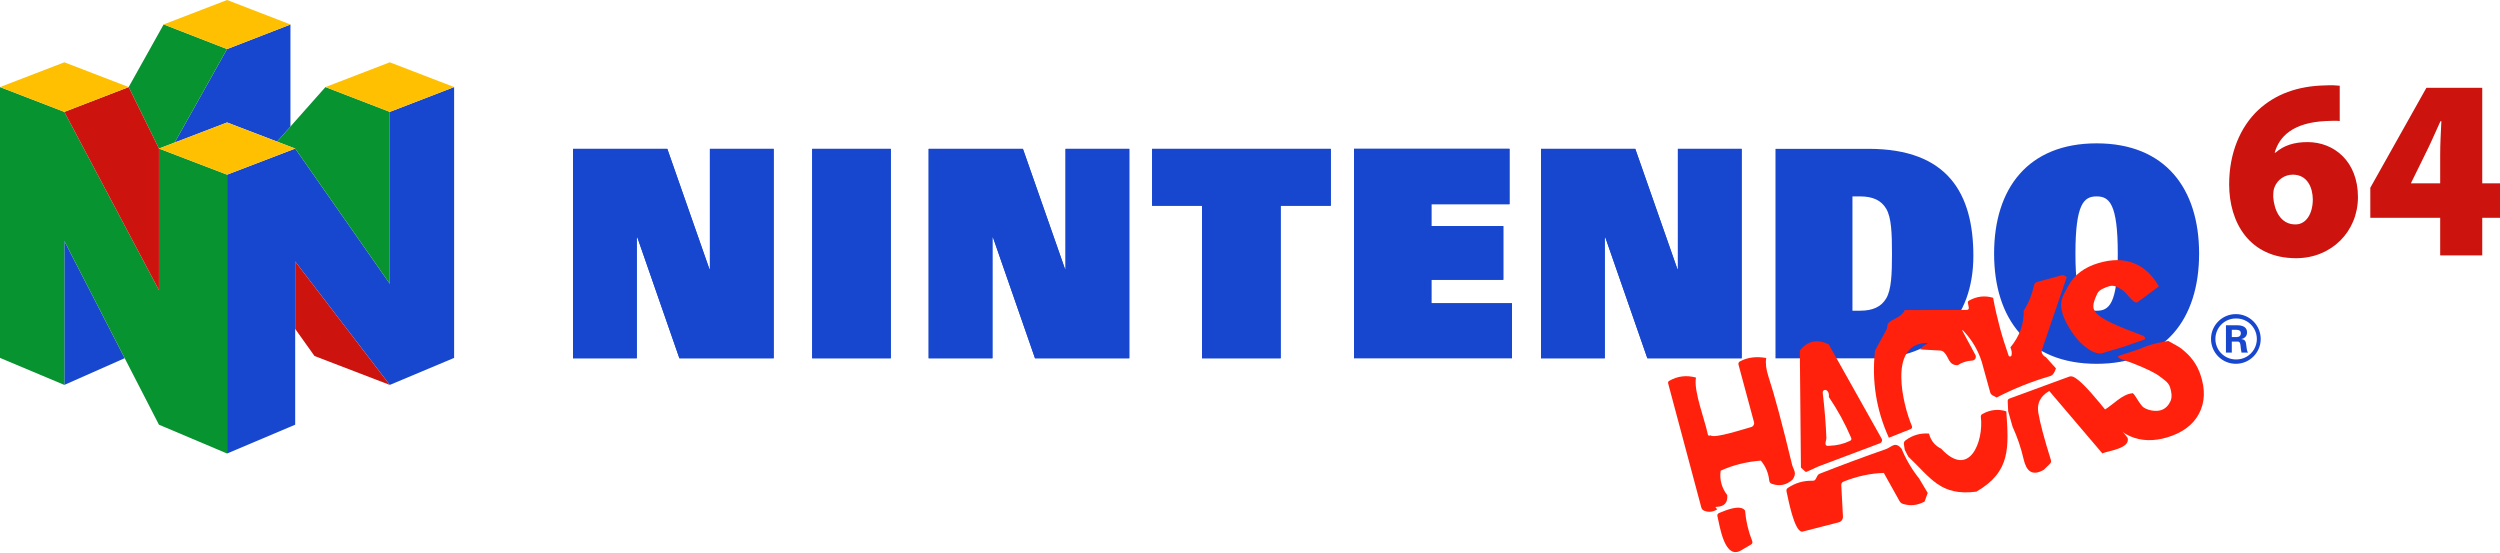
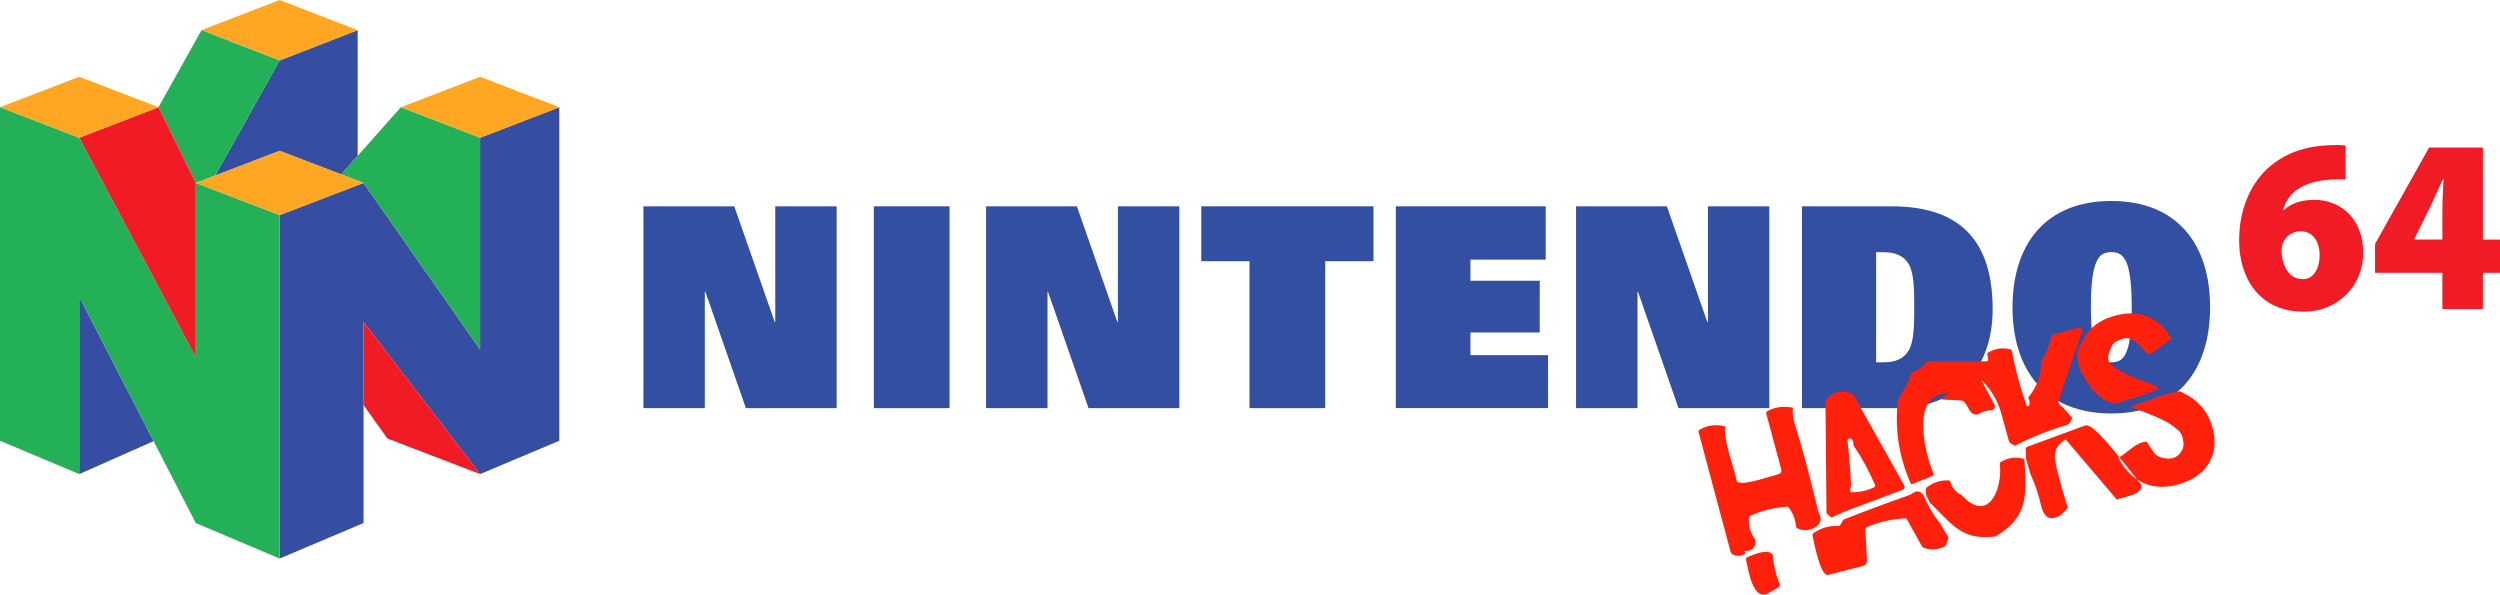
- <svg xmlns="http://www.w3.org/2000/svg" width="566.929" height="125.204" xml:space="preserve" version="1.1" id="svg339">
-   <defs id="defs343" />
-   <path fill="#1747ce" d="m 51.491,11.127 -11.878,21.197 11.878,-4.552 11.338,4.341 3.036,-3.406 V 5.553 Z M 88.391,87.288 66.938,59.29 v 37.017 l -15.447,6.535 V 39.606 L 66.938,33.69 88.391,64.354 V 25.369 l 14.589,-5.627 v 61.419 z m -73.802,0 13.688,-6.061 -13.688,-26.575 z" id="path323" />
-   <path fill="#069330" d="M 29.178,19.742 36.044,33.689 39.613,32.324 51.491,11.127 37.117,5.535 Z M 62.829,32.113 73.807,19.742 88.391,25.369 V 64.354 L 66.938,33.69 Z" id="path325" />
-   <path fill="#069330" d="M 14.589,25.369 0,19.742 v 61.419 l 14.589,6.127 V 54.652 l 21.455,41.655 15.447,6.535 V 39.606 L 36.044,33.689 v 32.103 z" id="path327" />
-   <path fill="#cc130e" d="M 36.044,33.689 V 65.792 L 14.589,25.369 29.178,19.742 Z M 88.391,87.288 66.938,59.29 v 15.296 l 4.383,6.144 z" id="path329" />
-   <path fill="#ffc001" d="M 66.938,33.689 51.491,39.606 36.044,33.689 51.491,27.772 Z m 6.864,-13.947 14.589,-5.613 14.589,5.613 -14.589,5.627 z M 0,19.742 14.589,14.129 29.178,19.742 14.589,25.369 Z M 65.865,5.553 51.491,0 37.117,5.535 51.491,11.127 Z" id="path331" />
-   <path fill="#1747ce" d="m 154.07,81.252 h 21.377 v -47.5 h -14.463 v 27.237 h -0.125 l -9.536,-27.237 h -21.375 v 47.5 h 14.455 V 53.834 h 0.13 z m 80.644,0 h 21.375 v -47.5 h -14.453 v 27.237 h -0.131 l -9.537,-27.237 h -21.373 v 47.5 h 14.461 V 53.834 h 0.125 z m 138.864,0 h 21.379 v -47.5 h -14.459 v 27.237 h -0.129 l -9.536,-27.237 h -21.376 v 47.5 h 14.457 V 53.834 h 0.127 z m -189.399,-47.5 h 17.83 v 47.5 h -17.83 z m 88.412,12.903 h -11.33 V 33.752 h 40.524 V 46.655 H 290.416 V 81.252 H 272.591 Z M 307.05,33.739 h 35.26 v 12.564 h -17.713 v 4.967 h 16.309 v 12.178 h -16.309 v 5.329 h 18.278 V 81.236 H 307.05 Z m 95.58,0.013 h 21.123 c 18.016,0 23.75,10.197 23.75,24.275 0,14.343 -8.848,23.226 -22.684,23.226 H 402.63 Z m 17.453,36.707 h 1.738 c 2.867,0 4.789,-0.879 5.912,-2.787 1.184,-1.975 1.316,-5.572 1.316,-10.172 0,-4.604 -0.135,-8.194 -1.316,-10.172 -1.123,-1.91 -3.045,-2.789 -5.912,-2.789 h -1.738 z m 55.368,-37.953 c 15.521,0 23.244,10.193 23.244,24.995 0,14.806 -7.725,25.002 -23.244,25.002 -15.523,0 -23.246,-10.196 -23.246,-25.002 0,-14.802 7.72,-24.995 23.246,-24.995 z m 0,37.959 c 2.738,0 4.801,-1.346 4.801,-12.965 0,-11.357 -1.939,-12.961 -4.801,-12.961 -2.865,0 -4.801,1.604 -4.801,12.961 0,11.62 2.058,12.965 4.801,12.965 z m 31.574,0.765 a 5.632,5.632 0 0 0 -5.629,5.634 5.635,5.635 0 1 0 11.27,0 5.639,5.639 0 0 0 -5.641,-5.634 z m 0,10.284 a 4.64,4.64 0 0 1 -4.637,-4.649 4.638,4.638 0 0 1 4.637,-4.646 4.649,4.649 0 1 1 0,9.295 z" id="path333" />
-   <path fill="#1747ce" d="m 506.109,79.961 h -1.328 v -6.199 h 2.635 c 1.068,0.019 2.154,0.357 2.154,1.615 0,0.803 -0.52,1.342 -1.287,1.504 v 0.014 c 1.021,0.119 1.021,0.74 1.135,1.603 0.059,0.392 0.105,1.123 0.359,1.465 h -1.469 a 17.57,17.57 0 0 1 -0.232,-1.662 c -0.035,-0.344 -0.117,-0.817 -0.559,-0.836 h -1.408 z m 0,-3.527 h 1.119 c 0.582,-0.008 0.928,-0.305 0.928,-0.85 0,-0.547 -0.346,-0.781 -0.928,-0.789 h -1.119 z M 154.07,81.252 h 21.377 v -47.5 h -14.463 v 27.237 h -0.125 l -9.536,-27.237 h -21.375 v 47.5 h 14.455 V 53.834 h 0.13 z m 80.644,0 h 21.375 v -47.5 h -14.453 v 27.237 h -0.131 l -9.537,-27.237 h -21.373 v 47.5 h 14.461 V 53.834 h 0.125 z m 138.864,0 h 21.379 v -47.5 h -14.459 v 27.237 h -0.129 l -9.536,-27.237 h -21.376 v 47.5 h 14.457 V 53.834 h 0.127 z m -189.399,-47.5 h 17.83 v 47.5 h -17.83 z m 88.412,12.903 h -11.33 V 33.752 h 40.524 V 46.655 H 290.416 V 81.252 H 272.591 Z M 307.05,33.739 h 35.26 v 12.564 h -17.713 v 4.967 h 16.309 v 12.178 h -16.309 v 5.329 h 18.278 V 81.236 H 307.05 Z" id="path335" />
-   <path fill="#cc130e" d="m 530.583,27.436 c -0.949,-0.083 -1.871,-0.044 -3.158,0.014 -7.521,0.348 -10.563,3.553 -11.594,7.174 h 0.182 c 1.873,-1.637 4.188,-2.401 7.289,-2.401 5.965,0 11.414,4.338 11.414,12.476 0,7.787 -5.986,13.852 -14.02,13.852 -10.584,0 -15.188,-8.083 -15.188,-16.75 0,-7.041 2.498,-13.004 6.598,-16.85 3.902,-3.615 8.934,-5.441 15.092,-5.582 1.631,-0.094 2.6,0 3.385,0.071 z m -10.021,23.456 c 2.439,0 3.918,-2.491 3.918,-5.673 -0.02,-2.686 -1.25,-5.613 -4.52,-5.613 a 4.427,4.427 0 0 0 -4.143,2.795 c -0.229,0.469 -0.314,1.137 -0.314,2.27 0.209,3.035 1.672,6.222 4.998,6.222 z m 32.803,7.019 v -8.524 h -15.846 v -6.811 l 12.723,-22.671 h 12.66 v 21.673 h 4.027 v 7.809 h -4.027 v 8.524 z m 0,-16.333 v -6.531 c 0,-2.414 0.145,-4.922 0.268,-7.565 h -0.207 c -1.178,2.565 -2.203,5.007 -3.543,7.657 l -3.113,6.326 -0.033,0.115 z" id="path337" />
-   <g fill="#ff210b" id="g482" transform="translate(93.94007,-13.71863)">
-     <path d="m 374.75,76.54 -5.63,16.48 q -0.17,0.48 0.07,0.93 0.27,0.51 0.81,0.76 l 2.29,2.54 q -0.47,1.51 -1.29,1.75 -6.27,1.82 -12.16,4.86 l -0.89,-0.47 q -0.45,-0.24 -0.58,-0.73 l -1.91,-6.91 q -1.24,-3.88 -4.03,-6.87 -0.66,-0.72 -0.2,0.14 l 2.79,5.19 a 0.86,0.86 0 0 1 -0.71,1.27 q -1.84,0.1 -3.31,1.06 c -2.1,0.01 -1.93,-1.82 -3.09,-2.94 q -0.37,-0.36 -0.88,-0.39 l -4.53,-0.25 q 0.48,-0.73 1.31,-1.13 0.79,-0.37 -0.08,-0.33 c -8.46,0.37 -5.18,13.95 -3.13,18.77 q 0.24,0.55 -0.32,0.78 l -4.88,1.93 q -4.29,-9.44 -3.14,-19.76 l 2.56,-4.68 q 0.24,-0.44 0.25,-0.94 c 0.03,-1.47 3.04,-1.5 3.93,-3.56 L 352,84 q 0.64,0 0.51,-0.62 l -0.18,-0.96 q -0.07,-0.35 0.23,-0.52 2.65,-1.5 5.48,-0.65 1.22,6.65 3.51,13.09 a 0.35,0.35 0 0 0 0.67,-0.05 q 0.17,-0.86 -0.26,-1.79 3.13,-3.8 3.02,-8.33 1.67,-2.63 2.33,-5.74 0.13,-0.62 0.75,-0.79 l 5.45,-1.48 q 0.46,-0.12 0.85,0.14 z" id="path468" />
-     <path d="m 320.75,91.79 12.01,21.4 a 0.74,0.73 65.1 0 1 -0.38,1.05 l -13.88,5.22 -2.75,1.25 q -0.12,0 -0.25,0 l -1.04,-0.96 -0.25,-26.5 q 2.54,-3.34 6.54,-1.46 z m 0.3,23.01 q 2.39,-0.08 4.52,-1.1 0.48,-0.22 0.27,-0.71 -2.07,-4.86 -5.05,-9.24 0.13,-1.09 -0.51,-1.52 a 0.57,0.57 0 0 0 -0.88,0.54 q 0.65,5.54 0.83,10.23 c 0.03,0.74 -0.85,2.07 0.82,1.8 z" id="path470" />
-     <path d="m 306.59,94.9 q -0.31,1.73 0.52,4.27 2.06,6.29 5.32,19.84 c 0.32,1.32 1.25,1.94 0.11,3.49 q -2.08,1.85 -4.67,0.94 -0.54,-0.19 -0.6,-0.76 -0.27,-2.56 -1.9,-4.51 -4.92,0.38 -9.12,2.29 -0.4,3.08 1.5,5.54 0.21,2.57 -2.39,2.65 -0.45,0.01 -0.12,0.31 l 0.26,0.25 q -1.48,0.95 -3.01,0.31 -0.49,-0.21 -0.62,-0.72 l -7.52,-28.13 q -0.1,-0.39 0.25,-0.59 2.82,-1.63 6.06,-0.74 c -0.59,3.01 2.02,9.59 2.69,12.9 q 0.05,0.29 0.35,0.26 0.17,-0.01 0.3,-0.04 c 0.87,0.76 7.87,-1.55 9.19,-1.9 a 0.9,0.9 0 0 0 0.63,-1.1 l -3.51,-13.02 q -0.14,-0.52 0.34,-0.78 2.55,-1.36 5.94,-0.76 z" id="path472" />
-     <path d="m 388.54,113 c 0.69,2.43 -4.38,2.93 -5.73,3.53 l -12.04,-14.15 q -2.99,1.74 -2.49,4.86 0.57,3.46 2.86,10.79 0.16,0.5 -0.21,0.86 l -1.39,1.36 c -2.73,1.57 -3.98,0.21 -4.59,-2.43 q -0.87,-3.79 -2.49,-7.32 l -1,-3.5 -0.11,-2.28 q -0.03,-0.46 0.4,-0.62 l 13.47,-4.95 q 0.48,-0.18 0.96,0.01 c 2.59,1.02 9.11,9.86 12.36,13.84 z" id="path474" />
-     <path d="m 361.04,107 c 0.53,8.19 1.05,13.66 -6.79,18.21 -8.13,1.05 -10.29,-3.05 -15.46,-7.96 l -0.79,-1.54 -0.19,-1.25 q -0.08,-0.55 0.37,-0.88 2.37,-1.77 5.32,-1.54 0.63,2.41 2.75,3.42 c 6.47,6.99 9.68,-1.77 9.01,-7.15 q -0.06,-0.48 0.36,-0.71 2.65,-1.48 5.42,-0.6 z" id="path476" />
-     <path d="m 337.29,115.5 q 1.5,3.63 3.96,6.71 l 1.96,3.29 -0.71,1.96 q -2.4,1.3 -4.9,0.53 -0.51,-0.16 -0.77,-0.62 l -3.58,-6.41 q -4.61,0.16 -9.1,1.96 -0.57,0.22 -0.54,0.83 l 0.38,7.1 a 1.3,1.29 81.5 0 1 -0.97,1.32 l -8.27,2.12 c -1.82,0.03 -3.19,-7.54 -3.56,-9.15 q -0.11,-0.49 0.3,-0.77 2.55,-1.72 5.62,-1.63 0.49,0.02 0.72,-0.42 l 0.36,-0.7 q 0.19,-0.35 0.56,-0.49 7.46,-2.93 15.03,-5.58 c 1.23,-0.43 2.06,-1.86 3.51,-0.05 z" id="path478" />
-     <path d="m 301.79,129.5 q 0.29,3.56 1.61,6.88 0.22,0.54 -0.29,0.84 l -2.11,1.24 c -3.86,2.44 -4.94,-5.46 -5.47,-7.65 q -0.13,-0.55 0.4,-0.77 c 1.43,-0.58 4.79,-2.04 5.86,-0.54 z" id="path480" />
-     <path d="m 377.572,183.715 c -0.67,0.128 -3.926,0.814 -6.368,2.192 l -4.526,1.829 c -0.13,0.052 -0.38,0.167 -0.363,0.298 0.058,0.458 2.224,0.967 3.462,1.424 3.077,1.138 5.123,2.092 6.137,2.861 1.03,0.763 2.065,1.364 2.475,2.489 0.434,1.193 0.632,2.474 0.252,3.442 -0.364,0.962 -1.058,1.887 -2.08,2.259 -1.159,0.422 -2.763,0.201 -3.842,-0.429 -1.085,-0.647 -2.509,-3.861 -2.846,-3.363 -2.257,0.339 -4.12,2.889 -6.18,4.334 1.584,2.974 3.64,4.994 6.17,6.061 2.541,1.043 5.32,1.016 8.336,-0.082 3.425,-1.247 5.762,-3.255 7.012,-6.025 1.26,-2.794 1.252,-5.945 -0.025,-9.455 -0.781,-2.147 -2,-3.932 -3.656,-5.355 -1.208,-1.053 -1.384,-1.119 -3.392,-2.181 z" style="font-size:55.707px;line-height:0;font-family:'Geometr706 BlkCn BT';-inkscape-font-specification:'Geometr706 BlkCn BT';text-align:center;text-anchor:middle;fill:#ff210b;fill-opacity:1;stroke-width:1.161" id="path19" transform="matrix(0.9991215,0.04133322,-0.03985127,0.9370788,27.84818,-96.71823)" />
-     <path d="m 480.096,58.988 c -1.335,0.002 -2.757,0.229 -4.269,0.682 -3.161,0.948 -5.41,2.636 -6.744,5.063 -1.317,2.422 -2.267,3.69 -1.257,6.7 0.695,2.073 2.723,5.29 4.487,6.753 0.923,0.759 2.615,2.15 4.245,1.951 l 4.987,-1.486 4.782,-1.673 c 0.411,-0.277 -0.118,-0.749 -0.362,-0.85 -0.565,-0.211 -1.372,-0.521 -2.422,-0.931 -4.342,-1.667 -8.123,-3.284 -8.741,-5.126 -0.353,-1.053 0.432,-2.73 0.839,-3.558 0.424,-0.833 1.709,-1.319 2.728,-1.625 1.088,-0.326 2.074,0.331 3,0.94 0.944,0.604 2.317,3.003 3.291,2.751 l 4.909,-3.634 c -1.496,-2.647 -3.408,-4.409 -5.737,-5.286 -1.158,-0.449 -2.404,-0.674 -3.739,-0.672 z" style="font-size:55.707px;line-height:0;font-family:'Geometr706 BlkCn BT';-inkscape-font-specification:'Geometr706 BlkCn BT';text-align:center;text-anchor:middle;fill:#ff210b;fill-opacity:1;stroke-width:1.132" id="path18" transform="translate(-93.94007,13.71863)" />
+ <svg xmlns="http://www.w3.org/2000/svg" width="1016mm" height="241.665mm" viewBox="0 0 1016 241.665" version="1.1" id="svg1">
+   <defs id="defs1" />
+   <g id="g13" transform="scale(0.2645833)">
+     <path class="st1" d="m 3537.4,428.8 c 16,0 25.6,-16.2 25.6,-37 -0.1,-17.6 -8.1,-36.6 -29.5,-36.6 -13,0 -23.2,8.2 -27,18.2 -1.5,3.1 -2,7.5 -2,14.8 1.4,19.8 10.9,40.6 32.6,40.6 h 0.3 m 65.4,-153.1 c -6.2,-0.4 -12.2,-0.3 -20.6,0.1 -49.1,2.3 -68.9,23.2 -75.6,46.8 h 1.2 c 12.2,-10.7 27.3,-15.6 47.6,-15.6 38.9,0 74.5,28.2 74.5,81.3 0,50.8 -39.1,90.4 -91.4,90.4 -69.1,0 -99.2,-52.7 -99.2,-109.3 0,-46 16.3,-84.9 43,-110 25.5,-23.6 58.3,-35.5 98.5,-36.4 10.7,-0.6 17,0 22.1,0.5 v 52.2 z" id="path7" style="fill:#f01b25" />
+     <path class="st1" d="m 3751.5,368 v -42.7 c 0,-15.7 0.9,-32.1 1.7,-49.4 h -1.3 c -7.8,16.8 -14.5,32.7 -23.1,49.9 l -20.4,41.3 -0.3,0.8 h 43.4 m 0,106.7 V 419 h -103.4 v -44.4 l 83,-148 h 82.6 V 368 h 26.3 v 51 h -26.3 v 55.6 z" id="path8" style="fill:#f01b25" />
+   </g>
+   <g id="g14" transform="scale(0.2645833)">
+     <polyline class="st0" points="1145.7,626.9 1285.1,626.9 1285.1,316.9 1190.8,316.9 1190.8,494.7 1190,494.7 1127.8,316.9      988.3,316.9 988.3,626.9 1082.6,626.9 1082.6,448 1083.4,448 1145.7,626.9    " id="polyline1" style="fill:#334fa2" />
+     <polyline class="st0" points="1672,626.9 1811.5,626.9 1811.5,316.9 1717.1,316.9 1717.1,494.7 1716.3,494.7 1654.1,316.9      1514.6,316.9 1514.6,626.9 1609,626.9 1609,448 1609.7,448 1672,626.9    " id="polyline2" style="fill:#334fa2" />
+     <polyline class="st0" points="2578.2,626.9 2717.7,626.9 2717.7,316.9 2623.4,316.9 2623.4,494.7 2622.5,494.7 2560.3,316.9      2420.8,316.9 2420.8,626.9 2515.2,626.9 2515.2,448 2515.9,448 2578.2,626.9    " id="polyline3" style="fill:#334fa2" />
+     <rect x="1342.2" y="316.9" class="st0" width="116.3" height="310" id="rect3" style="fill:#334fa2" />
+     <polyline class="st0" points="1919.2,401.2 1845.2,401.2 1845.2,316.9 2109.7,316.9 2109.7,401.2 2035.5,401.2 2035.5,626.9      1919.2,626.9 1919.2,401.2    " id="polyline4" style="fill:#334fa2" />
+     <path class="st0" d="m 2881.7,556.5 h 11.4 c 18.7,0 31.3,-5.7 38.6,-18.2 7.8,-12.9 8.6,-36.3 8.6,-66.3 0,-30.1 -0.8,-53.5 -8.6,-66.4 -7.3,-12.4 -19.8,-18.2 -38.6,-18.2 h -11.4 V 556.5 M 2767.8,316.9 h 137.9 c 117.6,0 155,66.5 155,158.4 0,93.6 -57.8,151.6 -148.1,151.6 h -144.8 z" id="path5" style="fill:#334fa2" />
+     <path class="st0" d="m 3243,556.5 c 17.9,0 31.3,-8.8 31.3,-84.6 0,-74.1 -12.6,-84.6 -31.3,-84.6 -18.7,0 -31.4,10.5 -31.4,84.6 0.1,75.9 13.6,84.6 31.4,84.6 m 0,-247.8 c 101.3,0 151.7,66.5 151.7,163.2 0,96.6 -50.4,163.2 -151.7,163.2 -101.3,0 -151.8,-66.5 -151.8,-163.2 0.1,-96.6 50.6,-163.2 151.8,-163.2 z" id="path6" style="fill:#334fa2" />
+     <polyline class="st0" points="2144,316.9 2374.2,316.9 2374.2,398.8 2258.6,398.8 2258.6,431.2 2365,431.2 2365,510.7      2258.6,510.7 2258.6,545.5 2377.8,545.5 2377.8,626.8 2144,626.8 2144,316.9    " id="polyline9" style="fill:#334fa2" />
+   </g>
+   <g id="g22" transform="scale(0.2645833)">
+     <g id="layer2_57_">
+       <g id="polygon3542_57_">
+         <polygon class="st2" points="429.5,92.8 330.5,269.6 429.5,231.7 524.1,267.9 549.4,239.5 549.4,46.3 " id="polygon11" style="fill:#354ea2" />
+       </g>
+       <g id="polygon3558_57_">
+         <polygon class="st2" points="558.4,803.4 429.5,857.9 429.5,330.4 558.4,281 737.4,536.8 737.4,211.6 859.1,164.7 859.1,677 737.4,728.2 558.4,494.6 " id="polygon12" style="fill:#354ea2" />
+       </g>
+       <g id="polygon3560_57_">
+         <polygon class="st2" points="121.7,728.2 235.9,677.6 121.7,455.9 " id="polygon13" style="fill:#354ea2" />
+       </g>
+     </g>
+     <g id="layer3_57_">
+       <g id="polygon3538_57_">
+         <polygon class="st3" points="330.5,269.6 429.5,92.8 309.6,46.2 243.4,164.7 300.7,281 " id="polygon14" style="fill:#23b057" />
+       </g>
+       <g id="polygon3540_57_">
+         <polygon class="st3" points="737.4,211.6 737.4,536.8 558.4,281 524.1,267.9 615.7,164.7 " id="polygon15" style="fill:#23b057" />
+       </g>
+       <g id="polygon3552_57_">
+         <polygon class="st3" points="0,677 121.7,728.2 121.7,455.9 300.7,803.4 429.5,857.9 429.5,330.4 300.7,281 300.7,548.8 121.7,211.6 0,164.7 " id="polygon16" style="fill:#23b057" />
+       </g>
+     </g>
+     <g id="layer4_57_">
+       <g id="polygon3554_57_">
+         <polygon class="st1" points="300.7,281 300.7,548.8 121.7,211.6 243.4,164.7 " id="polygon17" style="fill:#f01b25" />
+       </g>
+       <g id="polygon3556_57_">
+         <polygon class="st1" points="737.4,728.2 558.4,494.6 558.4,622.2 595,673.5 " id="polygon18" style="fill:#f01b25" />
+       </g>
+     </g>
+     <g id="layer5_57_">
+       <g id="polygon3544_57_">
+         <polygon class="st4" points="558.4,281 429.5,330.4 300.7,281 429.5,231.7 " id="polygon19" style="fill:#ffa623" />
+       </g>
+       <g id="polygon3546_57_">
+         <polygon class="st4" points="615.7,164.7 737.4,117.9 859.1,164.7 737.4,211.6 " id="polygon20" style="fill:#ffa623" />
+       </g>
+       <g id="polygon3548_57_">
+         <polygon class="st4" points="0,164.7 121.7,117.9 243.4,164.7 121.7,211.6 " id="polygon21" style="fill:#ffa623" />
+       </g>
+       <g id="polygon3550_57_">
+         <polygon class="st4" points="549.4,46.3 429.5,0 309.6,46.2 429.5,92.8 " id="polygon22" style="fill:#ffa623" />
+       </g>
+     </g>
+   </g>
+   <g id="g1" transform="matrix(6.524576,0,0,6.524576,63.15843,-2284.256)">
+     <path id="path18" style="font-size:55.707px;line-height:0;font-family:'Geometr706 BlkCn BT';-inkscape-font-specification:'Geometr706 BlkCn BT';text-align:center;text-anchor:middle;fill:#ff210b;fill-opacity:1;stroke-width:0.299" d="m 123.057,369.62 c -0.353,5.1e-4 -0.73,0.06 -1.129,0.18 -0.836,0.251 -1.431,0.697 -1.784,1.34 -0.348,0.641 -0.6,0.976 -0.333,1.773 0.184,0.548 0.72,1.4 1.187,1.787 0.244,0.201 0.692,0.569 1.123,0.516 l 1.32,-0.393 1.265,-0.443 c 0.109,-0.073 -0.031,-0.198 -0.096,-0.225 -0.149,-0.056 -0.363,-0.138 -0.641,-0.246 -1.149,-0.441 -2.149,-0.869 -2.313,-1.356 -0.093,-0.279 0.114,-0.722 0.222,-0.941 0.112,-0.22 0.452,-0.349 0.722,-0.43 0.288,-0.086 0.549,0.088 0.794,0.249 0.25,0.16 0.613,0.795 0.871,0.728 l 1.299,-0.961 c -0.396,-0.7 -0.902,-1.166 -1.518,-1.399 -0.306,-0.119 -0.636,-0.178 -0.989,-0.178 z m 3.072,4.852 c -0.178,0.025 -1.047,0.159 -1.707,0.474 l -1.279,0.425 c -0.202,0.118 0.493,0.294 0.864,0.44 0.801,0.316 1.332,0.575 1.592,0.777 0.264,0.201 0.532,0.361 0.628,0.644 0.102,0.3 0.141,0.62 0.03,0.856 -0.106,0.235 -0.299,0.456 -0.574,0.537 -0.311,0.092 -0.733,0.02 -1.011,-0.148 -0.28,-0.172 -0.622,-0.985 -0.717,-0.865 -0.6,0.059 -1.12,0.671 -1.679,1.007 0.387,0.755 0.909,1.278 1.567,1.57 0.661,0.287 1.396,0.31 2.204,0.071 0.919,-0.272 1.558,-0.744 1.917,-1.417 0.363,-0.679 0.394,-1.46 0.093,-2.345 -0.184,-0.541 -0.487,-0.997 -0.91,-1.368 -0.308,-0.274 -0.354,-0.293 -0.874,-0.578 z m -25.394,10.175 q 0.077,0.942 0.426,1.82 0.058,0.143 -0.077,0.222 l -0.558,0.328 c -1.021,0.646 -1.307,-1.445 -1.447,-2.024 q -0.034,-0.146 0.106,-0.204 c 0.378,-0.153 1.267,-0.54 1.55,-0.143 z m 9.393,-3.704 q 0.397,0.96 1.048,1.775 l 0.519,0.87 -0.188,0.519 q -0.635,0.344 -1.296,0.14 -0.135,-0.042 -0.204,-0.164 l -0.947,-1.696 q -1.22,0.042 -2.408,0.519 -0.151,0.058 -0.143,0.22 l 0.101,1.879 a 0.344,0.341 81.5 0 1 -0.257,0.349 l -2.188,0.561 c -0.482,0.008 -0.844,-1.995 -0.942,-2.421 q -0.029,-0.13 0.079,-0.204 0.675,-0.455 1.487,-0.431 0.13,0.005 0.191,-0.111 l 0.095,-0.185 q 0.05,-0.093 0.148,-0.13 1.974,-0.775 3.977,-1.476 c 0.325,-0.114 0.545,-0.492 0.929,-0.013 z m 6.284,-2.249 c 0.14,2.167 0.278,3.614 -1.797,4.818 -2.151,0.278 -2.723,-0.807 -4.09,-2.106 l -0.209,-0.407 -0.05,-0.331 q -0.021,-0.146 0.098,-0.233 0.627,-0.468 1.408,-0.407 0.167,0.638 0.728,0.905 c 1.712,1.849 2.561,-0.468 2.384,-1.892 q -0.016,-0.127 0.095,-0.188 0.701,-0.392 1.434,-0.159 z m 7.276,1.587 c 0.183,0.643 -1.159,0.775 -1.516,0.934 l -3.186,-3.744 q -0.791,0.46 -0.659,1.286 0.151,0.915 0.757,2.855 0.042,0.132 -0.056,0.228 l -0.368,0.36 c -0.722,0.415 -1.053,0.056 -1.214,-0.643 q -0.23,-1.003 -0.659,-1.937 l -0.265,-0.926 -0.029,-0.603 q -0.008,-0.122 0.106,-0.164 l 3.564,-1.31 q 0.127,-0.048 0.254,0.003 c 0.685,0.27 2.41,2.609 3.27,3.662 z m -21.683,-4.789 q -0.082,0.458 0.138,1.13 0.545,1.664 1.408,5.249 c 0.085,0.349 0.331,0.513 0.029,0.923 q -0.55,0.489 -1.236,0.249 -0.143,-0.05 -0.159,-0.201 -0.071,-0.677 -0.503,-1.193 -1.302,0.101 -2.413,0.606 -0.106,0.815 0.397,1.466 0.056,0.68 -0.632,0.701 -0.119,0.003 -0.032,0.082 l 0.069,0.066 q -0.392,0.251 -0.796,0.082 -0.13,-0.056 -0.164,-0.191 l -1.99,-7.443 q -0.026,-0.103 0.066,-0.156 0.746,-0.431 1.603,-0.196 c -0.156,0.796 0.534,2.537 0.712,3.413 q 0.013,0.077 0.093,0.069 0.045,-0.003 0.079,-0.011 c 0.23,0.201 2.082,-0.41 2.432,-0.503 a 0.238,0.238 0 0 0 0.167,-0.291 l -0.929,-3.445 q -0.037,-0.138 0.09,-0.206 0.675,-0.36 1.572,-0.201 z m 3.747,-0.823 3.178,5.662 a 0.196,0.193 65.1 0 1 -0.101,0.278 l -3.672,1.381 -0.728,0.331 q -0.032,0 -0.066,0 l -0.275,-0.254 -0.066,-7.011 q 0.672,-0.884 1.73,-0.386 z m 0.079,6.088 q 0.632,-0.021 1.196,-0.291 0.127,-0.058 0.071,-0.188 -0.548,-1.286 -1.336,-2.445 0.034,-0.288 -0.135,-0.402 a 0.151,0.151 0 0 0 -0.233,0.143 q 0.172,1.466 0.22,2.707 c 0.008,0.196 -0.225,0.548 0.217,0.476 z m 14.208,-10.123 -1.49,4.36 q -0.045,0.127 0.018,0.246 0.071,0.135 0.214,0.201 l 0.606,0.672 q -0.124,0.4 -0.341,0.463 -1.659,0.482 -3.217,1.286 l -0.235,-0.124 q -0.119,-0.064 -0.153,-0.193 l -0.505,-1.828 q -0.328,-1.027 -1.066,-1.818 -0.175,-0.191 -0.053,0.037 l 0.738,1.373 a 0.228,0.228 0 0 1 -0.188,0.336 q -0.487,0.026 -0.876,0.28 c -0.556,0.003 -0.511,-0.482 -0.818,-0.778 q -0.098,-0.095 -0.233,-0.103 l -1.199,-0.066 q 0.127,-0.193 0.347,-0.299 0.209,-0.098 -0.021,-0.087 c -2.238,0.098 -1.371,3.691 -0.828,4.966 q 0.064,0.146 -0.085,0.206 l -1.291,0.511 q -1.135,-2.498 -0.831,-5.228 l 0.677,-1.238 q 0.064,-0.116 0.066,-0.249 c 0.008,-0.389 0.804,-0.397 1.04,-0.942 l 3.704,-0.011 q 0.169,0 0.135,-0.164 l -0.048,-0.254 q -0.018,-0.093 0.061,-0.138 0.701,-0.397 1.45,-0.172 0.323,1.759 0.929,3.463 a 0.093,0.093 0 0 0 0.177,-0.013 q 0.045,-0.228 -0.069,-0.474 0.828,-1.005 0.799,-2.204 0.442,-0.696 0.616,-1.519 0.034,-0.164 0.198,-0.209 l 1.442,-0.392 q 0.122,-0.032 0.225,0.037 z" />
  </g>
</svg>
